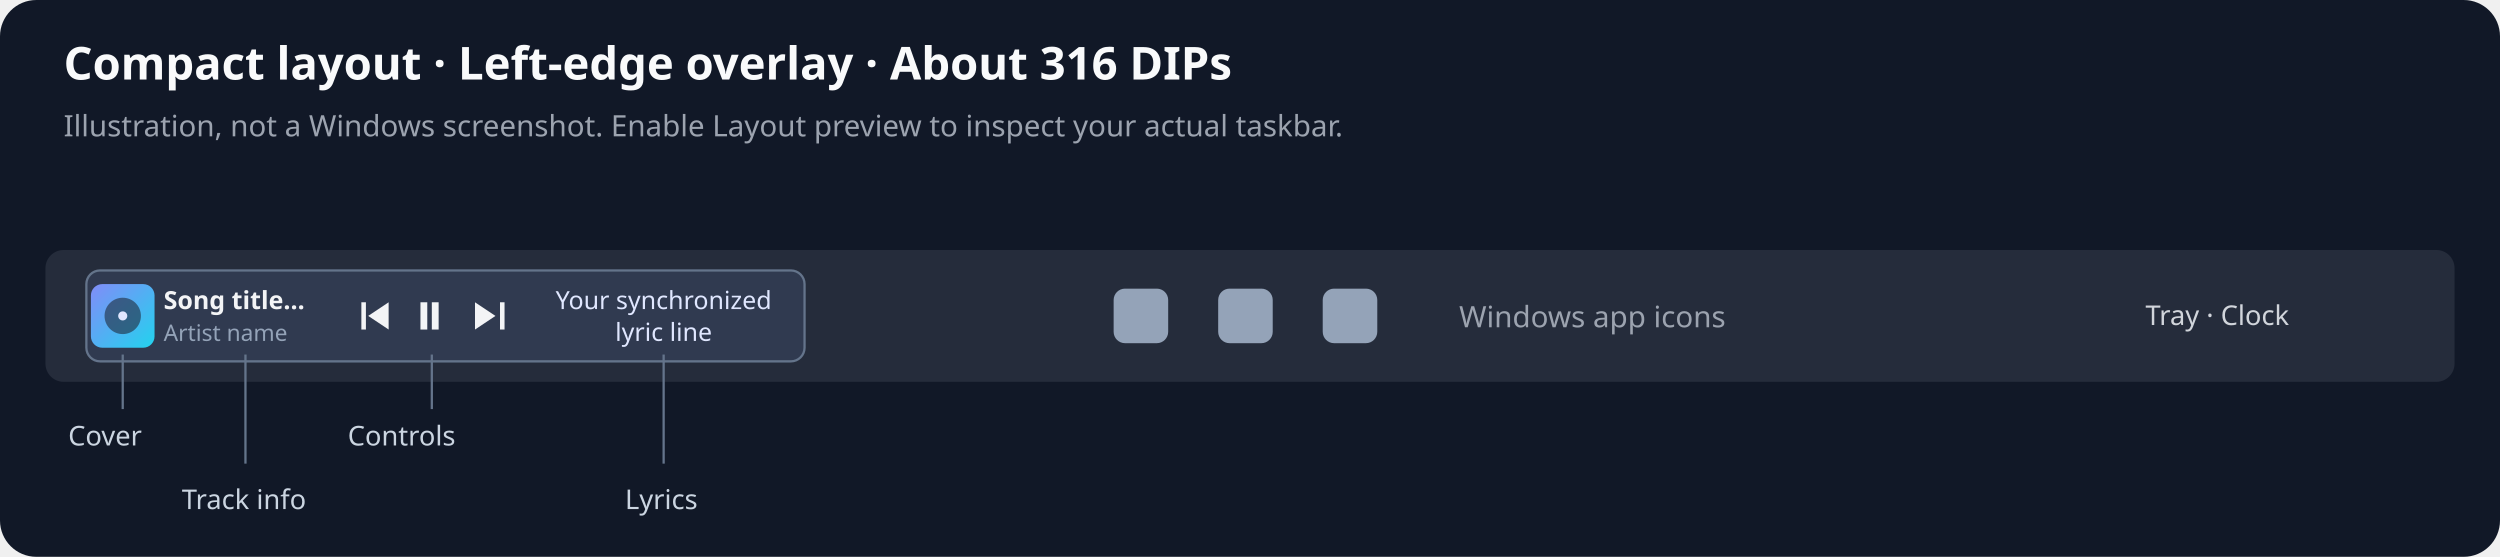
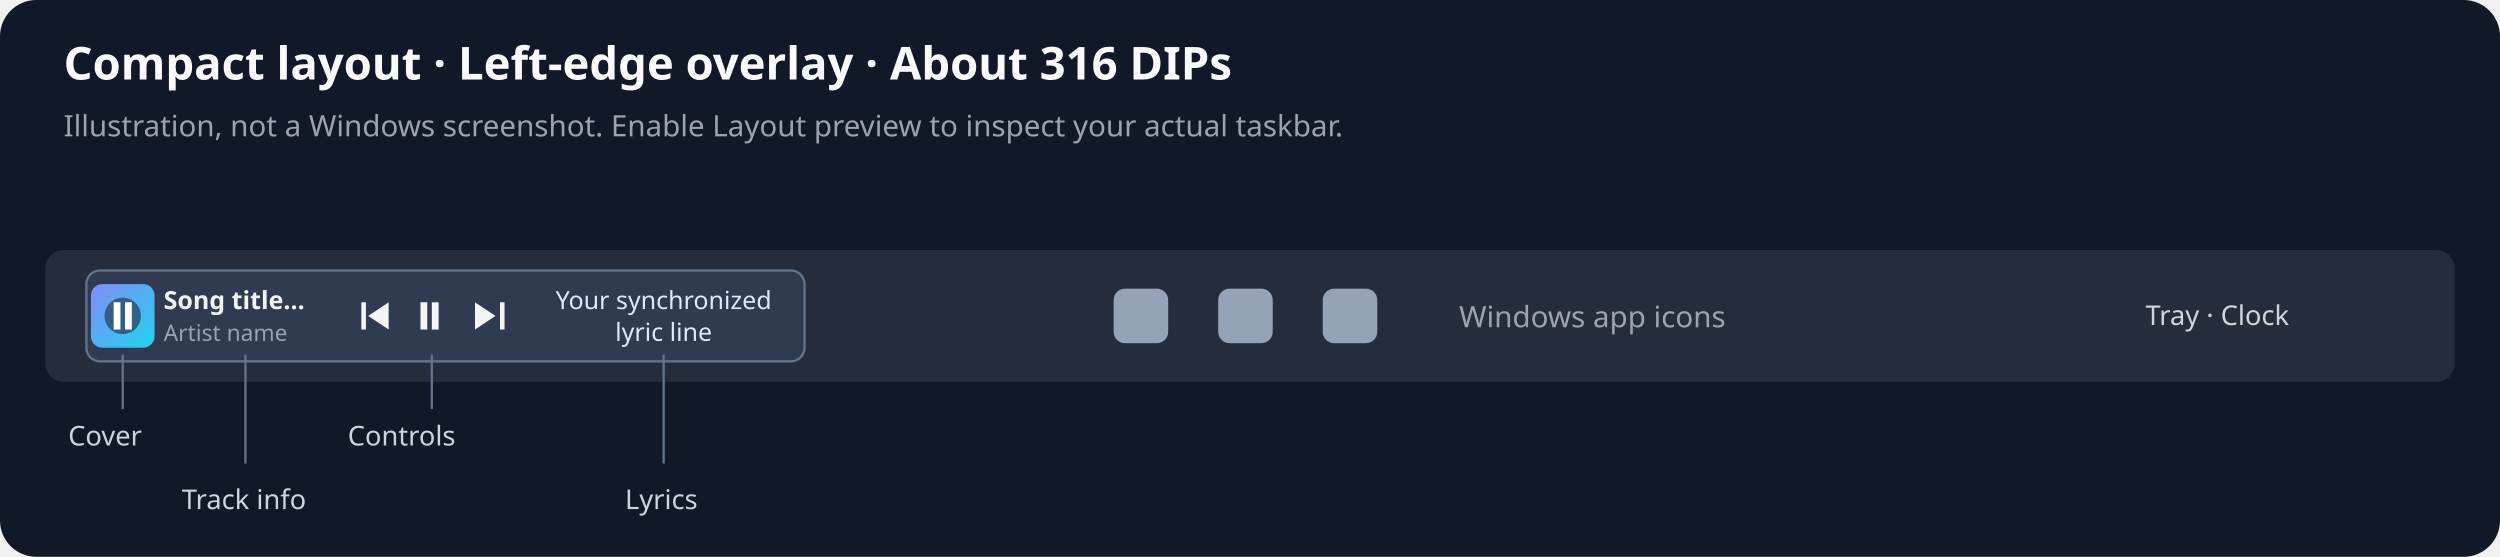
<svg xmlns="http://www.w3.org/2000/svg" width="1100" height="245" viewBox="0 0 1100 245" role="img" aria-labelledby="title desc">
  <defs>
    <linearGradient id="cover" x2="1" y2="1">
      <stop stop-color="#818cf8" />
      <stop offset="1" stop-color="#22d3ee" />
    </linearGradient>
  </defs>
  <rect width="1100" height="245" rx="16" fill="#111827" />
  <text x="28" y="35" fill="#f9fafb" font-family="Segoe UI, sans-serif" font-size="20" font-weight="600">Compact layout · Left-edge overlay · About 316 DIPs</text>
  <text x="28" y="60" fill="#9ca3af" font-family="Segoe UI, sans-serif" font-size="13">Illustration, not a Windows screenshot. Enable Layout preview to inspect your actual taskbar.</text>
  <rect x="20" y="110" width="1060" height="58" rx="8" fill="#252c3b" />
  <rect x="38" y="119" width="316" height="40" rx="6" fill="#303a50" stroke="#64748b" />
  <rect x="40" y="125" width="28" height="28" rx="5" fill="url(#cover)" />
  <circle cx="54" cy="139" r="8" fill="#1e293b" opacity=".6" />
-   <circle cx="54" cy="139" r="2" fill="#e0e7ff" />
+   <path d="M50 133h3v12h-3zm5 0h3v12h-3z" fill="#fff" />
  <text x="72" y="136" fill="#f3f4f6" font-family="Segoe UI, sans-serif" font-size="11" font-weight="600">Song title…</text>
  <text x="72" y="150" fill="#94a3b8" font-family="Segoe UI, sans-serif" font-size="10">Artist name</text>
  <g fill="#f3f4f6">
    <path d="M161 133v12h-2v-12zm1 6 9-6v12z" />
    <path d="M185 133v12h3v-12zm5 0v12h3v-12z" />
    <path d="m209 133 9 6-9 6zm11 0v12h2v-12z" />
  </g>
  <text x="292" y="136" fill="#e0e7ff" font-family="Segoe UI, sans-serif" font-size="11" text-anchor="middle">Your synchronized</text>
  <text x="292" y="150" fill="#e0e7ff" font-family="Segoe UI, sans-serif" font-size="11" text-anchor="middle">lyric line</text>
  <g fill="#94a3b8">
    <rect x="490" y="127" width="24" height="24" rx="5" />
    <rect x="536" y="127" width="24" height="24" rx="5" />
    <rect x="582" y="127" width="24" height="24" rx="5" />
  </g>
  <text x="642" y="144" fill="#9ca3af" font-family="Segoe UI, sans-serif" font-size="13">Windows app icons</text>
  <text x="944" y="143" fill="#d1d5db" font-family="Segoe UI, sans-serif" font-size="12">Tray · Clock</text>
  <g stroke="#64748b" fill="none">
    <path d="M54 156v24" />
    <path d="M108 156v48" />
    <path d="M190 156v24" />
    <path d="M292 156v48" />
  </g>
  <g fill="#cbd5e1" font-family="Segoe UI, sans-serif" font-size="12">
    <text x="30" y="196">Cover</text>
    <text x="80" y="224">Track info</text>
    <text x="153" y="196">Controls</text>
    <text x="275" y="224">Lyrics</text>
  </g>
</svg>
